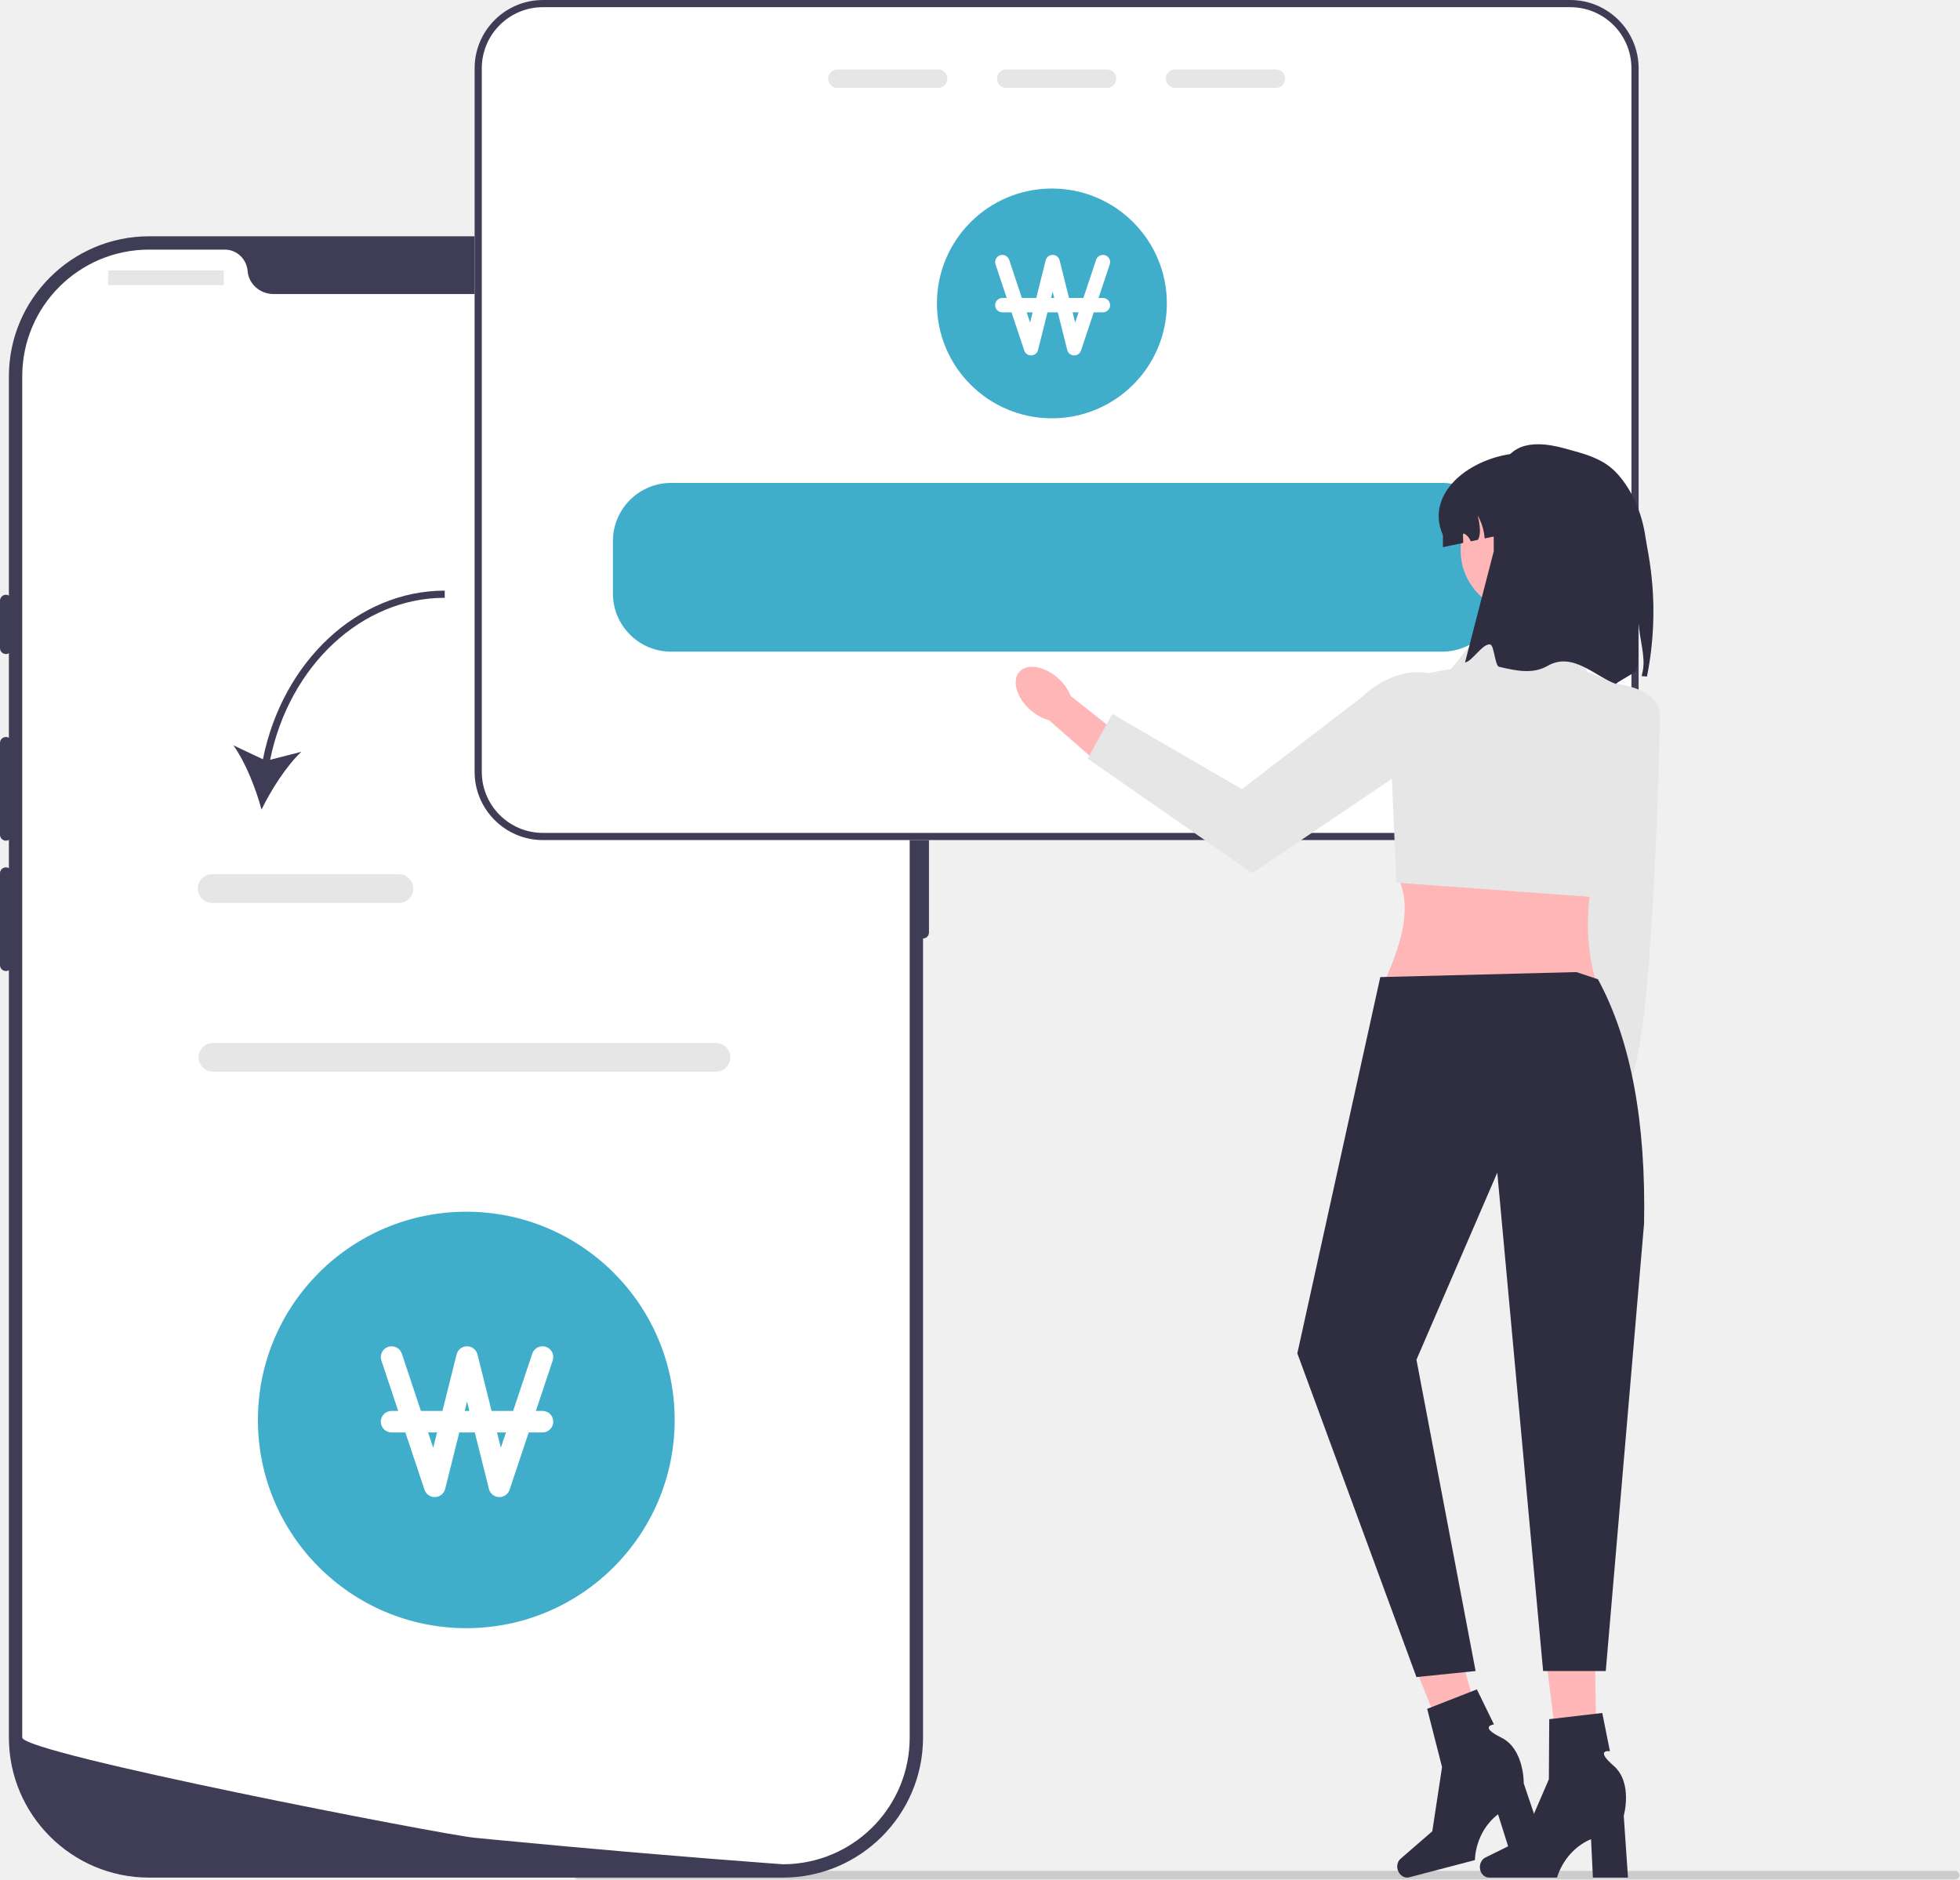
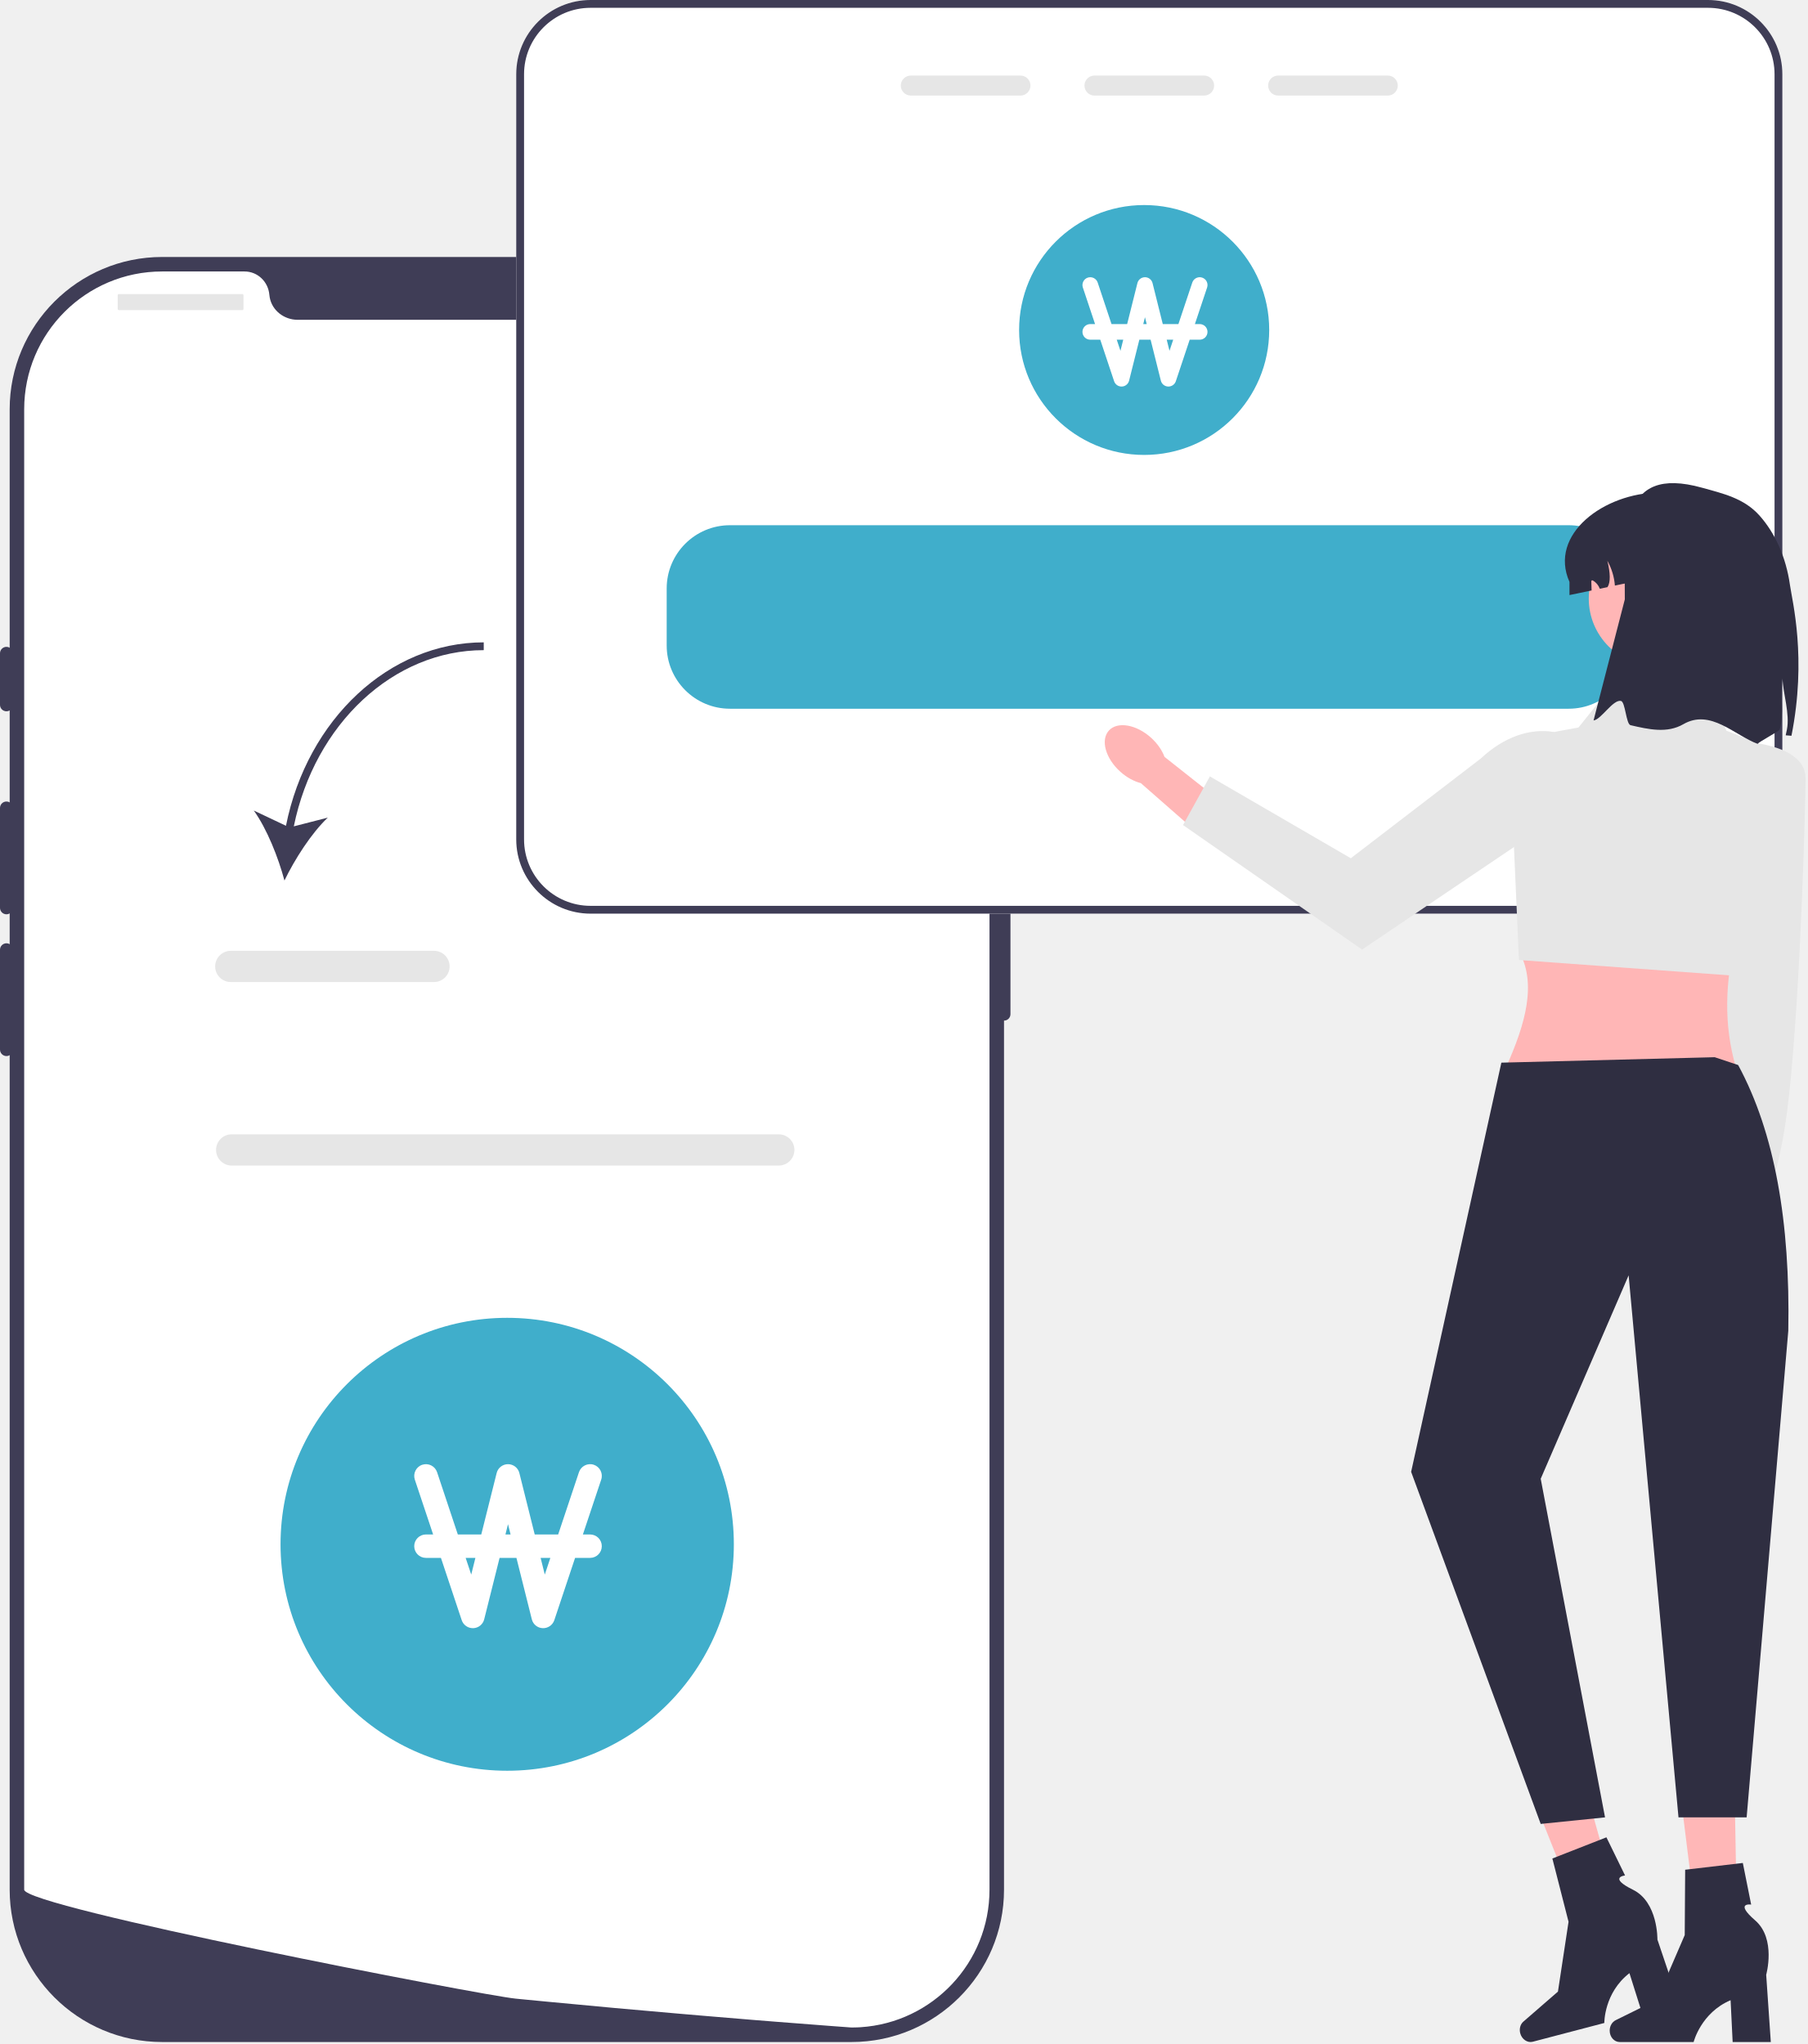
- <svg xmlns="http://www.w3.org/2000/svg" width="730" height="700" viewBox="0 0 730 700" fill="none">
-   <path d="M213.76 698.409C213.76 699.291 214.469 700 215.353 700H728.22C729.103 700 729.812 699.291 729.812 698.409C729.812 697.526 729.103 696.818 728.22 696.818H215.353C214.469 696.818 213.76 697.526 213.76 698.409Z" fill="#CCCCCC" />
+ <svg xmlns="http://www.w3.org/2000/svg" width="619" height="700" viewBox="0 0 619 700" fill="none">
  <path d="M291.583 699.322H55.515C26.73 699.322 3.312 675.92 3.312 647.155V140.175C3.312 111.41 26.73 88.008 55.515 88.008H291.583C320.367 88.008 343.785 111.41 343.785 140.175V647.155C343.785 675.92 320.367 699.322 291.583 699.322Z" fill="#3F3D56" />
  <path d="M343.785 274.492C342.567 274.492 341.577 275.482 341.577 276.699V347.32C341.577 348.537 342.567 349.527 343.785 349.527C345.003 349.527 345.993 348.537 345.993 347.32V276.699C345.993 275.482 345.003 274.492 343.785 274.492Z" fill="#3F3D56" />
-   <path d="M338.816 140.175V647.146C338.816 672.183 319.316 692.664 294.659 694.253H294.648C294.284 694.275 293.919 694.297 293.544 694.308C292.892 694.341 292.241 694.352 291.578 694.352C291.578 694.352 289.149 694.175 284.71 693.844C280.227 693.513 273.701 693.017 265.563 692.366C263.123 692.178 260.55 691.968 257.834 691.748C252.423 691.306 246.483 690.821 240.111 690.269C237.572 690.059 234.944 689.828 232.26 689.596C218.546 688.415 203.186 687.036 186.988 685.469C184.249 685.215 181.489 684.95 178.706 684.674C177.977 684.597 177.238 684.531 176.498 684.454C164.948 683.317 8.282 653.061 8.282 647.146V140.175C8.282 114.1 29.427 92.969 55.52 92.969H83.721C88.227 92.969 91.848 96.478 92.235 100.969C92.268 101.267 92.301 101.565 92.356 101.863C93.173 106.376 97.314 109.521 101.908 109.521H245.191C249.784 109.521 253.925 106.376 254.742 101.863C254.797 101.565 254.83 101.267 254.863 100.969C255.25 96.478 258.872 92.969 263.377 92.969H291.578C317.671 92.969 338.816 114.1 338.816 140.175Z" fill="white" />
+   <path d="M338.816 140.175V647.146C338.816 672.183 319.316 692.664 294.659 694.253H294.648C294.284 694.275 293.919 694.297 293.544 694.308C292.892 694.341 292.241 694.352 291.578 694.352C291.578 694.352 289.149 694.175 284.71 693.844C280.227 693.513 273.701 693.017 265.563 692.366C263.123 692.178 260.55 691.968 257.834 691.748C252.423 691.306 246.483 690.821 240.111 690.269C237.572 690.059 234.944 689.828 232.26 689.596C218.546 688.415 203.186 687.036 186.988 685.469C184.249 685.215 181.489 684.95 178.706 684.674C177.977 684.597 177.238 684.531 176.498 684.454C164.948 683.317 8.282 653.061 8.282 647.146V140.175C8.282 114.101 29.427 92.969 55.52 92.969H83.721C88.227 92.969 91.848 96.478 92.235 100.969C92.268 101.267 92.301 101.565 92.356 101.863C93.173 106.376 97.314 109.521 101.908 109.521H245.191C249.784 109.521 253.925 106.376 254.742 101.863C254.797 101.565 254.83 101.267 254.863 100.969C255.25 96.478 258.872 92.969 263.377 92.969H291.578C317.671 92.969 338.816 114.101 338.816 140.175Z" fill="white" />
  <path d="M2.208 221.526C0.99 221.526 0 222.516 0 223.733V241.388C0 242.605 0.99 243.595 2.208 243.595C3.426 243.595 4.417 242.605 4.417 241.388V223.733C4.417 222.516 3.426 221.526 2.208 221.526Z" fill="#3F3D56" />
  <path d="M2.208 274.492C0.99 274.492 0 275.482 0 276.699V310.906C0 312.123 0.99 313.113 2.208 313.113C3.426 313.113 4.417 312.123 4.417 310.906V276.699C4.417 275.482 3.426 274.492 2.208 274.492Z" fill="#3F3D56" />
  <path d="M2.208 323.044C0.99 323.044 0 324.034 0 325.251V359.458C0 360.675 0.99 361.665 2.208 361.665C3.426 361.665 4.417 360.675 4.417 359.458V325.251C4.417 324.034 3.426 323.044 2.208 323.044Z" fill="#3F3D56" />
  <path d="M82.953 100.698H40.719C40.489 100.698 40.304 100.884 40.304 101.113V105.8C40.304 106.029 40.489 106.215 40.719 106.215H82.953C83.182 106.215 83.368 106.029 83.368 105.8V101.113C83.368 100.884 83.182 100.698 82.953 100.698Z" fill="#E6E6E6" />
  <path d="M270.355 106.215C272.795 106.215 274.772 104.239 274.772 101.801C274.772 99.364 272.795 97.387 270.355 97.387C267.916 97.387 265.938 99.364 265.938 101.801C265.938 104.239 267.916 106.215 270.355 106.215Z" fill="#E6E6E6" />
  <path d="M282.502 106.215C284.941 106.215 286.918 104.239 286.918 101.801C286.918 99.364 284.941 97.387 282.502 97.387C280.062 97.387 278.085 99.364 278.085 101.801C278.085 104.239 280.062 106.215 282.502 106.215Z" fill="#E6E6E6" />
-   <path d="M294.648 106.215C297.087 106.215 299.065 104.239 299.065 101.801C299.065 99.364 297.087 97.387 294.648 97.387C292.208 97.387 290.231 99.364 290.231 101.801C290.231 104.239 292.208 106.215 294.648 106.215Z" fill="#E6E6E6" />
+   <path d="M294.648 106.215C297.087 106.215 299.065 104.239 299.065 101.801C299.065 99.364 297.087 97.387 294.648 97.387C292.209 97.387 290.231 99.364 290.231 101.801C290.231 104.239 292.209 106.215 294.648 106.215Z" fill="#E6E6E6" />
  <path d="M266.661 399.161H79.332C76.381 399.161 73.98 396.762 73.98 393.812C73.98 390.863 76.381 388.464 79.332 388.464H266.661C269.613 388.464 272.014 390.863 272.014 393.812C272.014 396.762 269.613 399.161 266.661 399.161Z" fill="#E6E6E6" />
  <path d="M173.669 606.42C216.53 606.42 251.277 571.697 251.277 528.865C251.277 486.032 216.53 451.31 173.669 451.31C130.807 451.31 96.061 486.032 96.061 528.865C96.061 571.697 130.807 606.42 173.669 606.42Z" fill="#40AECB" />
  <path d="M149.663 504.177C148.96 502.071 146.677 500.943 144.582 501.633C142.487 502.322 141.346 504.616 142.036 506.71L148.308 525.501H145.849C143.629 525.501 141.835 527.293 141.835 529.512C141.835 531.731 143.629 533.524 145.849 533.524H150.98L158.093 554.847C158.657 556.539 160.275 557.655 162.057 557.592C163.838 557.53 165.368 556.289 165.795 554.559L171.063 533.524H176.834L182.103 554.559C182.529 556.289 184.059 557.53 185.841 557.592C187.622 557.655 189.24 556.539 189.805 554.847L196.917 533.524H202.048C204.268 533.524 206.062 531.731 206.062 529.512C206.062 527.293 204.268 525.501 202.048 525.501H199.589L205.862 506.71C206.564 504.604 205.423 502.335 203.328 501.633C201.233 500.931 198.95 502.071 198.247 504.165L191.122 525.501H183.094L177.837 504.466C177.398 502.686 175.793 501.432 173.949 501.432C172.105 501.432 170.499 502.686 170.06 504.466L164.791 525.501H156.763L149.663 504.177ZM159.447 533.524H162.784L161.354 539.24L159.447 533.524ZM173.071 525.501L173.949 521.978L174.827 525.501H173.071ZM185.113 533.524H188.45L186.543 539.24L185.113 533.524Z" fill="white" />
  <path d="M584.85 0H202.216C188.18 0 176.766 11.406 176.766 25.433V287.461C176.766 301.488 188.18 312.894 202.216 312.894H584.85C598.886 312.894 610.3 301.488 610.3 287.461V25.433C610.3 11.406 598.886 0 584.85 0Z" fill="white" />
  <path d="M391.774 155.799C415.421 155.799 434.592 136.642 434.592 113.01C434.592 89.379 415.421 70.222 391.774 70.222C368.126 70.222 348.955 89.379 348.955 113.01C348.955 136.642 368.126 155.799 391.774 155.799Z" fill="#40AECB" />
  <path d="M584.85 0H202.216C188.18 0 176.766 11.406 176.766 25.433V287.461C176.766 301.488 188.18 312.894 202.216 312.894H584.85C598.886 312.894 610.3 301.488 610.3 287.461V25.433C610.3 11.406 598.886 0 584.85 0ZM607.624 287.461C607.624 300.017 597.414 310.219 584.85 310.219H202.216C189.652 310.219 179.442 300.017 179.442 287.461V25.433C179.442 12.877 189.652 2.674 202.216 2.674H584.85C597.414 2.674 607.624 12.877 607.624 25.433V287.461Z" fill="#3F3D56" />
  <path d="M349.417 25.874H311.871C309.984 25.874 308.445 27.412 308.445 29.297C308.445 31.196 309.984 32.733 311.871 32.733H349.417C351.304 32.733 352.842 31.196 352.842 29.297C352.842 27.412 351.304 25.874 349.417 25.874Z" fill="#E6E6E6" />
  <path d="M412.306 25.874H374.76C372.873 25.874 371.334 27.412 371.334 29.297C371.334 31.196 372.873 32.733 374.76 32.733H412.306C414.193 32.733 415.732 31.196 415.732 29.297C415.732 27.412 414.193 25.874 412.306 25.874Z" fill="#E6E6E6" />
  <path d="M475.195 25.874H437.649C435.762 25.874 434.224 27.412 434.224 29.297C434.224 31.196 435.762 32.733 437.649 32.733H475.195C477.082 32.733 478.621 31.196 478.621 29.297C478.621 27.412 477.082 25.874 475.195 25.874Z" fill="#E6E6E6" />
  <path d="M537.121 179.868H249.945C237.996 179.868 228.282 189.576 228.282 201.517V221.066C228.282 233.006 237.996 242.714 249.945 242.714H537.121C549.07 242.714 558.784 233.006 558.784 221.066V201.517C558.784 189.576 549.07 179.868 537.121 179.868Z" fill="#40AECB" />
  <path d="M97.919 282.797L86.906 277.584C91.423 283.883 95.315 293.721 97.399 301.549C100.927 294.257 106.614 285.334 112.243 280.005L100.604 282.997C107.776 247.873 134.751 222.657 165.64 222.657V219.983C133.375 219.983 105.241 246.254 97.919 282.797Z" fill="#3F3D56" />
  <path d="M148.604 336.315H79.024C76.073 336.315 73.672 333.915 73.672 330.966C73.672 328.017 76.073 325.618 79.024 325.618H148.604C151.555 325.618 153.956 328.017 153.956 330.966C153.956 333.915 151.555 336.315 148.604 336.315Z" fill="#E6E6E6" />
  <path d="M611.468 318.895L610.766 373.503L597.169 422.182L586.3 418.131L591.126 373.511L590.492 313.129L611.468 318.895Z" fill="#FFB6B6" />
  <path d="M597.123 430.032C598.398 423.032 596.061 416.744 591.902 415.987C587.743 415.231 583.337 420.292 582.062 427.291C580.787 434.291 583.124 440.579 587.283 441.336C591.442 442.093 595.848 437.032 597.123 430.032Z" fill="#FFB6B6" />
  <path d="M594.969 253.874C594.969 253.874 618.261 254.194 618.241 266.558C618.23 273.539 616.73 336.924 612.555 375.429C609.335 405.123 603.188 412.869 603.188 412.869L588.469 379.44L594.969 253.874Z" fill="#E6E6E6" />
  <path d="M594.37 365.442H515.708C522.302 350.739 526.355 336.737 520.018 325.599L594.37 321.292C590.654 336.328 590.2 351.083 594.37 365.442Z" fill="#FFB6B6" />
  <path d="M584.672 235.146L553.423 232.993L540.492 249.145L533.937 250.336C524.11 252.122 517.113 260.885 517.552 270.856L520.102 328.771L594.794 334.214L612.688 258.796L591.137 250.222L584.672 235.146Z" fill="#E6E6E6" />
  <path d="M394.102 252.617C396.319 254.61 397.902 256.939 398.737 259.197L421.058 276.851L412.341 287.219L390.638 268.194C388.302 267.602 385.819 266.274 383.602 264.281C378.537 259.728 376.781 253.426 379.681 250.205C382.58 246.984 389.037 248.064 394.102 252.617Z" fill="#FFB6B6" />
  <path d="M551.909 267.479L466.385 325.19L405.079 282.556L414.283 265.896L462.534 293.918L507.031 259.774C522.876 244.901 542.735 247.784 551.909 267.479Z" fill="#E6E6E6" />
  <path d="M567.194 228.156C579.998 228.156 590.377 217.784 590.377 204.989C590.377 192.194 579.998 181.821 567.194 181.821C554.39 181.821 544.011 192.194 544.011 204.989C544.011 217.784 554.39 228.156 567.194 228.156Z" fill="#FFB6B6" />
  <path d="M598.706 199.297V203.79L572.56 196.435L552.957 200.54C552.73 197.559 551.846 194.63 550.375 192.036C551.399 196.197 551.513 199.416 550.428 201.075L547.792 201.623C547.364 200.46 546.534 199.444 545.45 198.829C545.343 198.762 545.21 198.708 545.089 198.749C544.902 198.815 544.889 199.056 544.889 199.243C544.915 200.233 544.942 201.222 544.982 202.212L537.409 203.79V199.297C530.143 182.96 549.293 168.823 568.064 168.676C576.534 168.61 584.188 172.099 589.741 177.635C595.28 183.184 598.706 190.833 598.706 199.297Z" fill="#2F2E41" />
-   <path d="M613.414 251.978L611.44 251.815C611.58 251.17 611.721 250.533 611.849 249.888C612.943 244.473 610.535 237.579 610.358 232.377C609.428 237.874 611.018 244.636 609.374 249.855C609.19 250.435 602.046 254.177 601.85 254.749C593.943 251.859 585.709 242.626 576.385 248.019C570.87 251.208 564.578 249.81 558.317 248.35C556.767 247.988 556.552 240.34 555.018 240.04C552.271 239.502 548.237 246.454 545.651 246.726L556.356 205.274C556.356 182.724 554.266 159.065 582.85 167.039C590.039 169.044 597.154 170.616 602.46 176.546C607.766 182.483 611.544 190.781 612.882 200.231C613.689 205.931 618.726 225.288 613.414 251.978Z" fill="#2F2E41" />
+   <path d="M613.414 251.978L611.44 251.815C611.58 251.17 611.721 250.533 611.849 249.888C612.943 244.473 610.535 237.58 610.358 232.377C609.428 237.874 611.018 244.636 609.374 249.855C609.19 250.435 602.046 254.177 601.85 254.749C593.943 251.859 585.709 242.626 576.385 248.019C570.87 251.208 564.578 249.81 558.317 248.35C556.767 247.988 556.552 240.34 555.018 240.04C552.271 239.502 548.237 246.454 545.651 246.726L556.356 205.274C556.356 182.724 554.266 159.065 582.85 167.039C590.039 169.044 597.154 170.616 602.46 176.546C607.766 182.483 611.544 190.781 612.882 200.231C613.689 205.931 618.726 225.288 613.414 251.978Z" fill="#2F2E41" />
  <path d="M594.956 668.817L582.195 669.118L575.082 611.829L593.914 611.384L594.956 668.817Z" fill="#FFB7B7" />
  <path d="M551.176 695.422C551.176 697.576 552.706 699.322 554.593 699.322H579.921C579.921 699.322 582.414 689.31 592.576 685.001L593.278 699.322H606.344L604.761 676.294C604.761 676.294 608.256 663.974 600.997 657.676C593.738 651.378 599.618 652.255 599.618 652.255L596.762 638.002L577.018 640.322L576.872 662.696L567.291 684.904L553.237 691.841C551.986 692.459 551.176 693.866 551.176 695.422Z" fill="#2F2E41" />
  <path d="M556.133 659.481L543.867 663.008L522.439 609.398L540.541 604.192L556.133 659.481Z" fill="#FFB7B7" />
  <path d="M520.542 696.317C521.089 698.4 523.012 699.702 524.838 699.223L549.337 692.8C549.337 692.8 549.206 682.483 557.941 675.738L562.256 689.413L574.895 686.1L567.516 664.227C567.516 664.227 567.768 651.423 559.148 647.172C550.527 642.922 556.437 642.279 556.437 642.279L550.056 629.217L531.547 636.468L537.088 658.146L533.459 682.056L521.626 692.331C520.573 693.246 520.147 694.812 520.542 696.317Z" fill="#2F2E41" />
  <path d="M587.131 362.057L595.16 364.732C607.712 387.899 613.034 418.664 612.329 455.763L598.068 622.387H574.736L557.662 436.761L527.556 506.433L549.583 622.387L527.556 624.631L483.189 504.058L514.087 363.922L587.131 362.057Z" fill="#2F2E41" />
  <path d="M375.863 96.768C375.395 95.364 373.873 94.612 372.476 95.072C371.079 95.531 370.318 97.061 370.778 98.456L374.96 110.984H373.321C371.84 110.984 370.645 112.179 370.645 113.658C370.645 115.137 371.84 116.332 373.321 116.332H376.741L381.483 130.548C381.859 131.676 382.938 132.42 384.126 132.378C385.313 132.336 386.333 131.509 386.618 130.356L390.13 116.332H393.977L397.489 130.356C397.774 131.509 398.794 132.336 399.982 132.378C401.169 132.42 402.248 131.676 402.624 130.548L407.366 116.332H410.786C412.267 116.332 413.463 115.137 413.463 113.658C413.463 112.179 412.267 110.984 410.786 110.984H409.147L413.329 98.456C413.797 97.052 413.036 95.54 411.64 95.072C410.243 94.603 408.721 95.364 408.253 96.76L403.502 110.984H398.15L394.646 96.96C394.353 95.773 393.283 94.938 392.054 94.938C390.824 94.938 389.754 95.773 389.461 96.96L385.949 110.984H380.596L375.863 96.768ZM382.386 116.332H384.611L383.657 120.143L382.386 116.332ZM391.468 110.984L392.054 108.635L392.639 110.984H391.468ZM399.497 116.332H401.721L400.45 120.143L399.497 116.332Z" fill="white" />
</svg>
